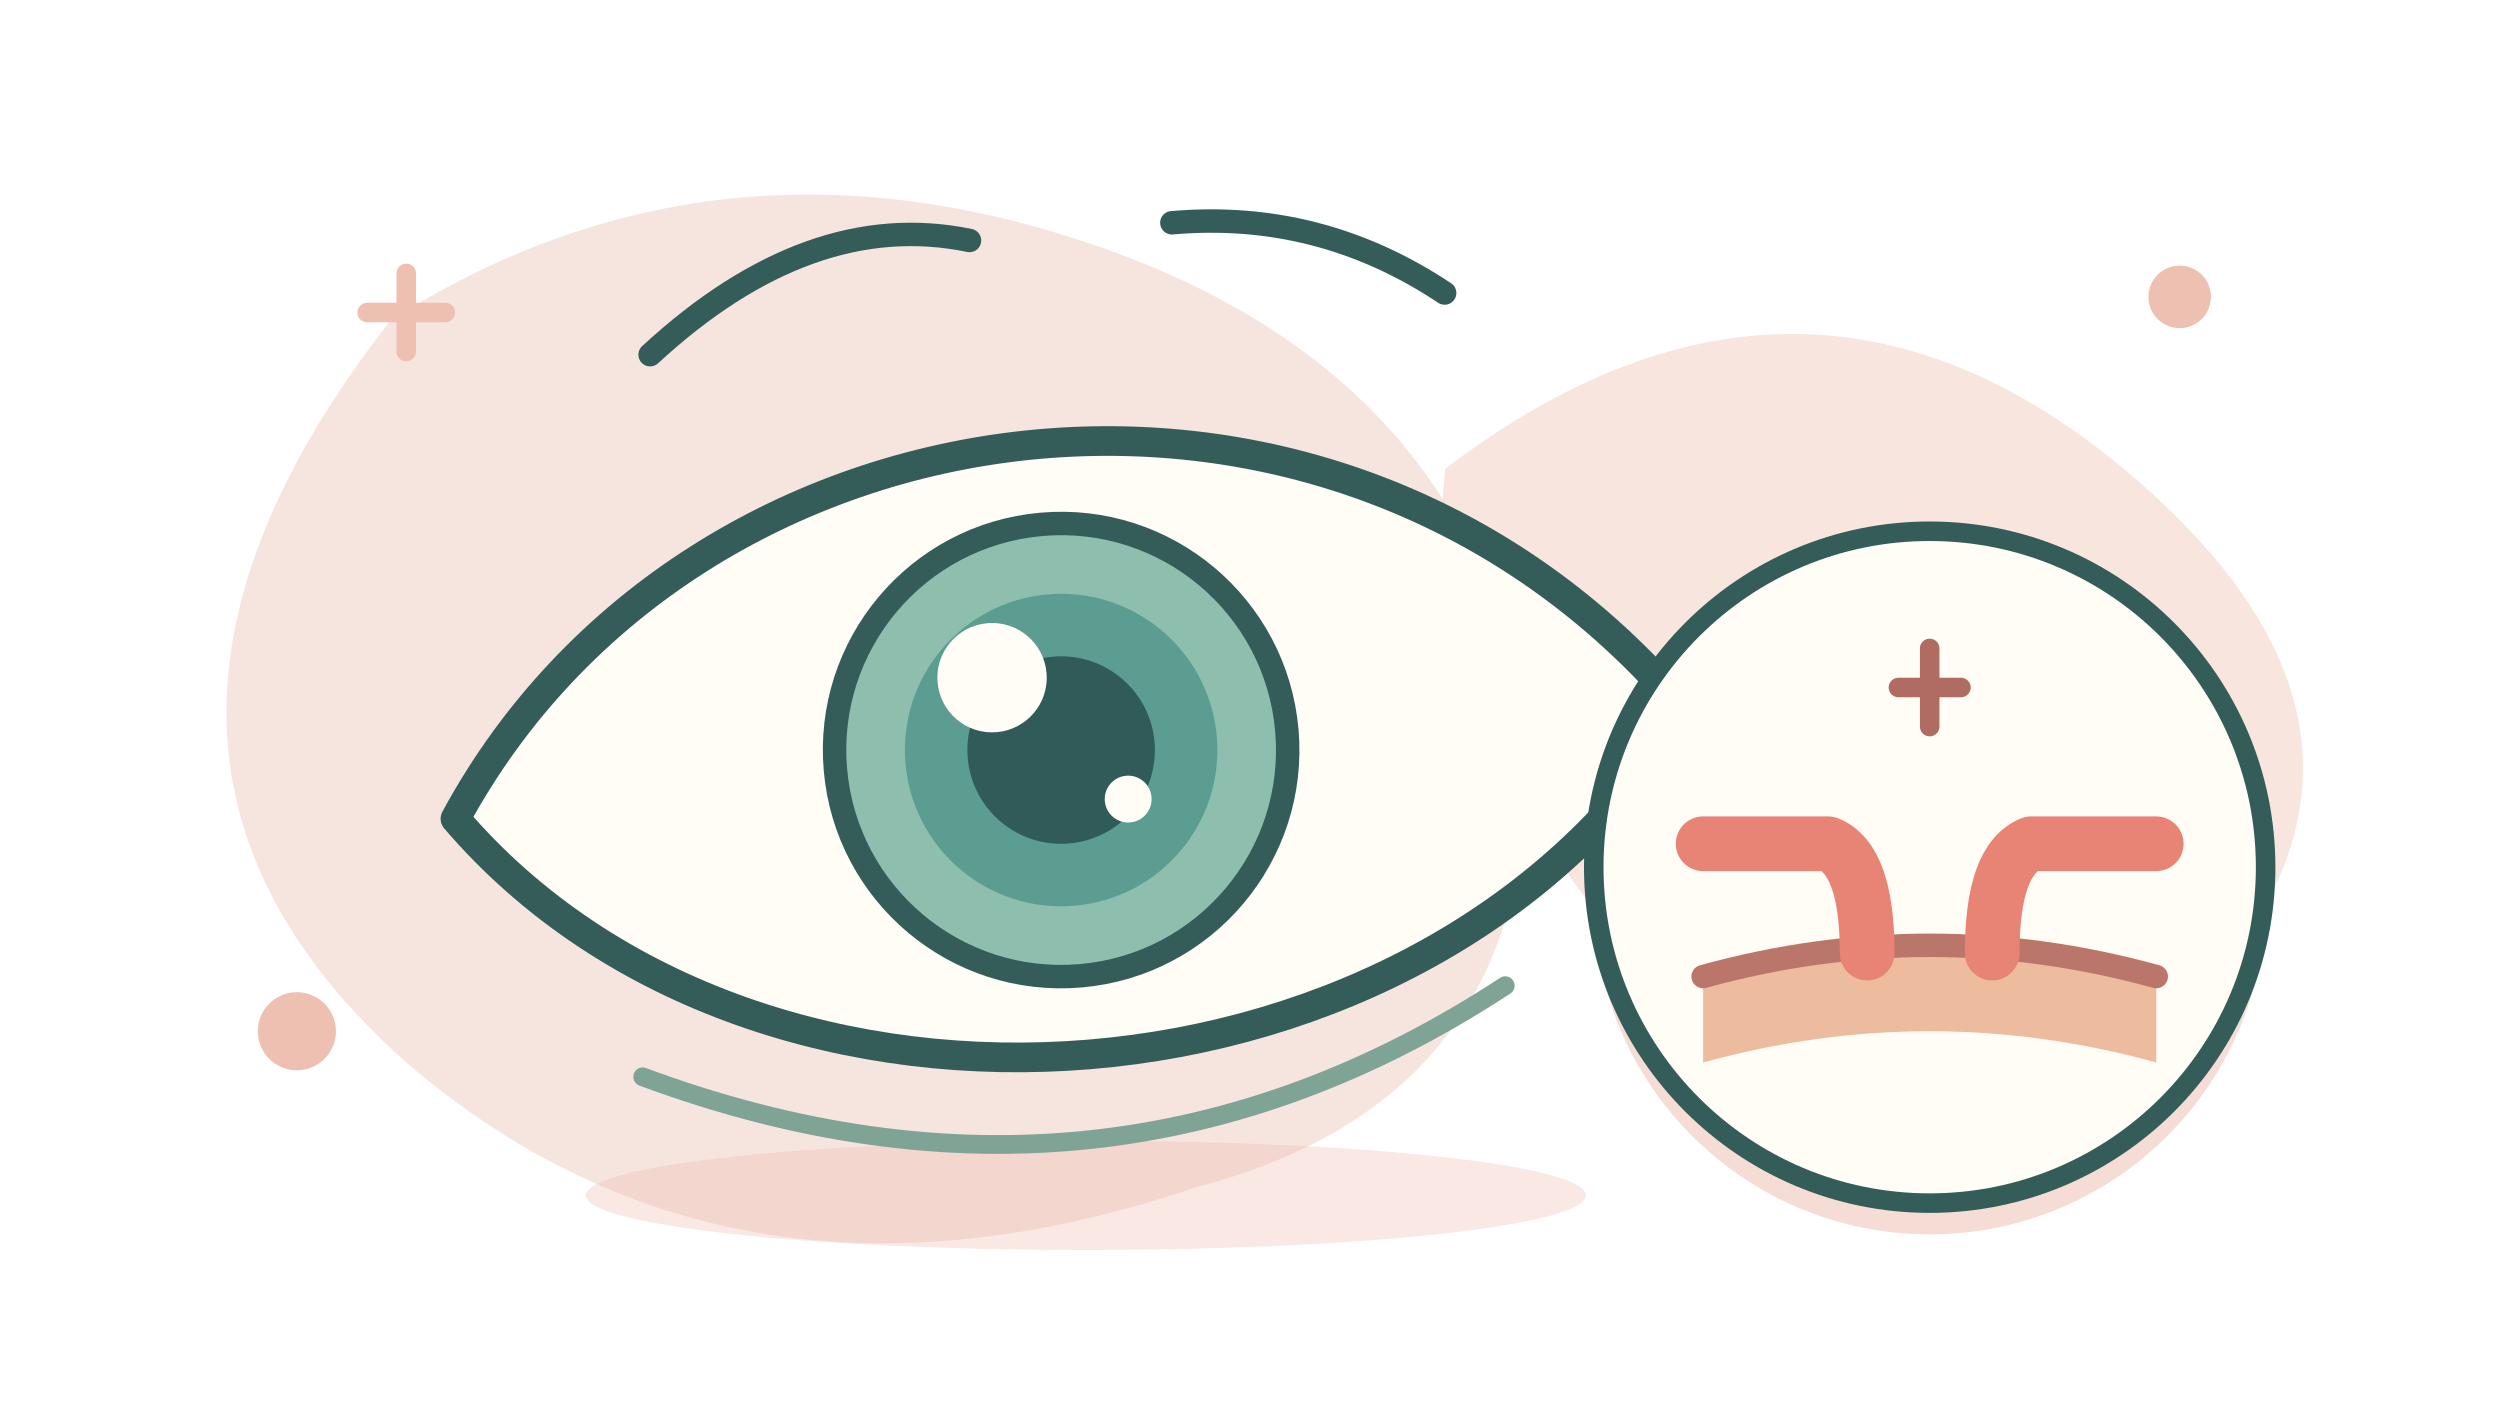
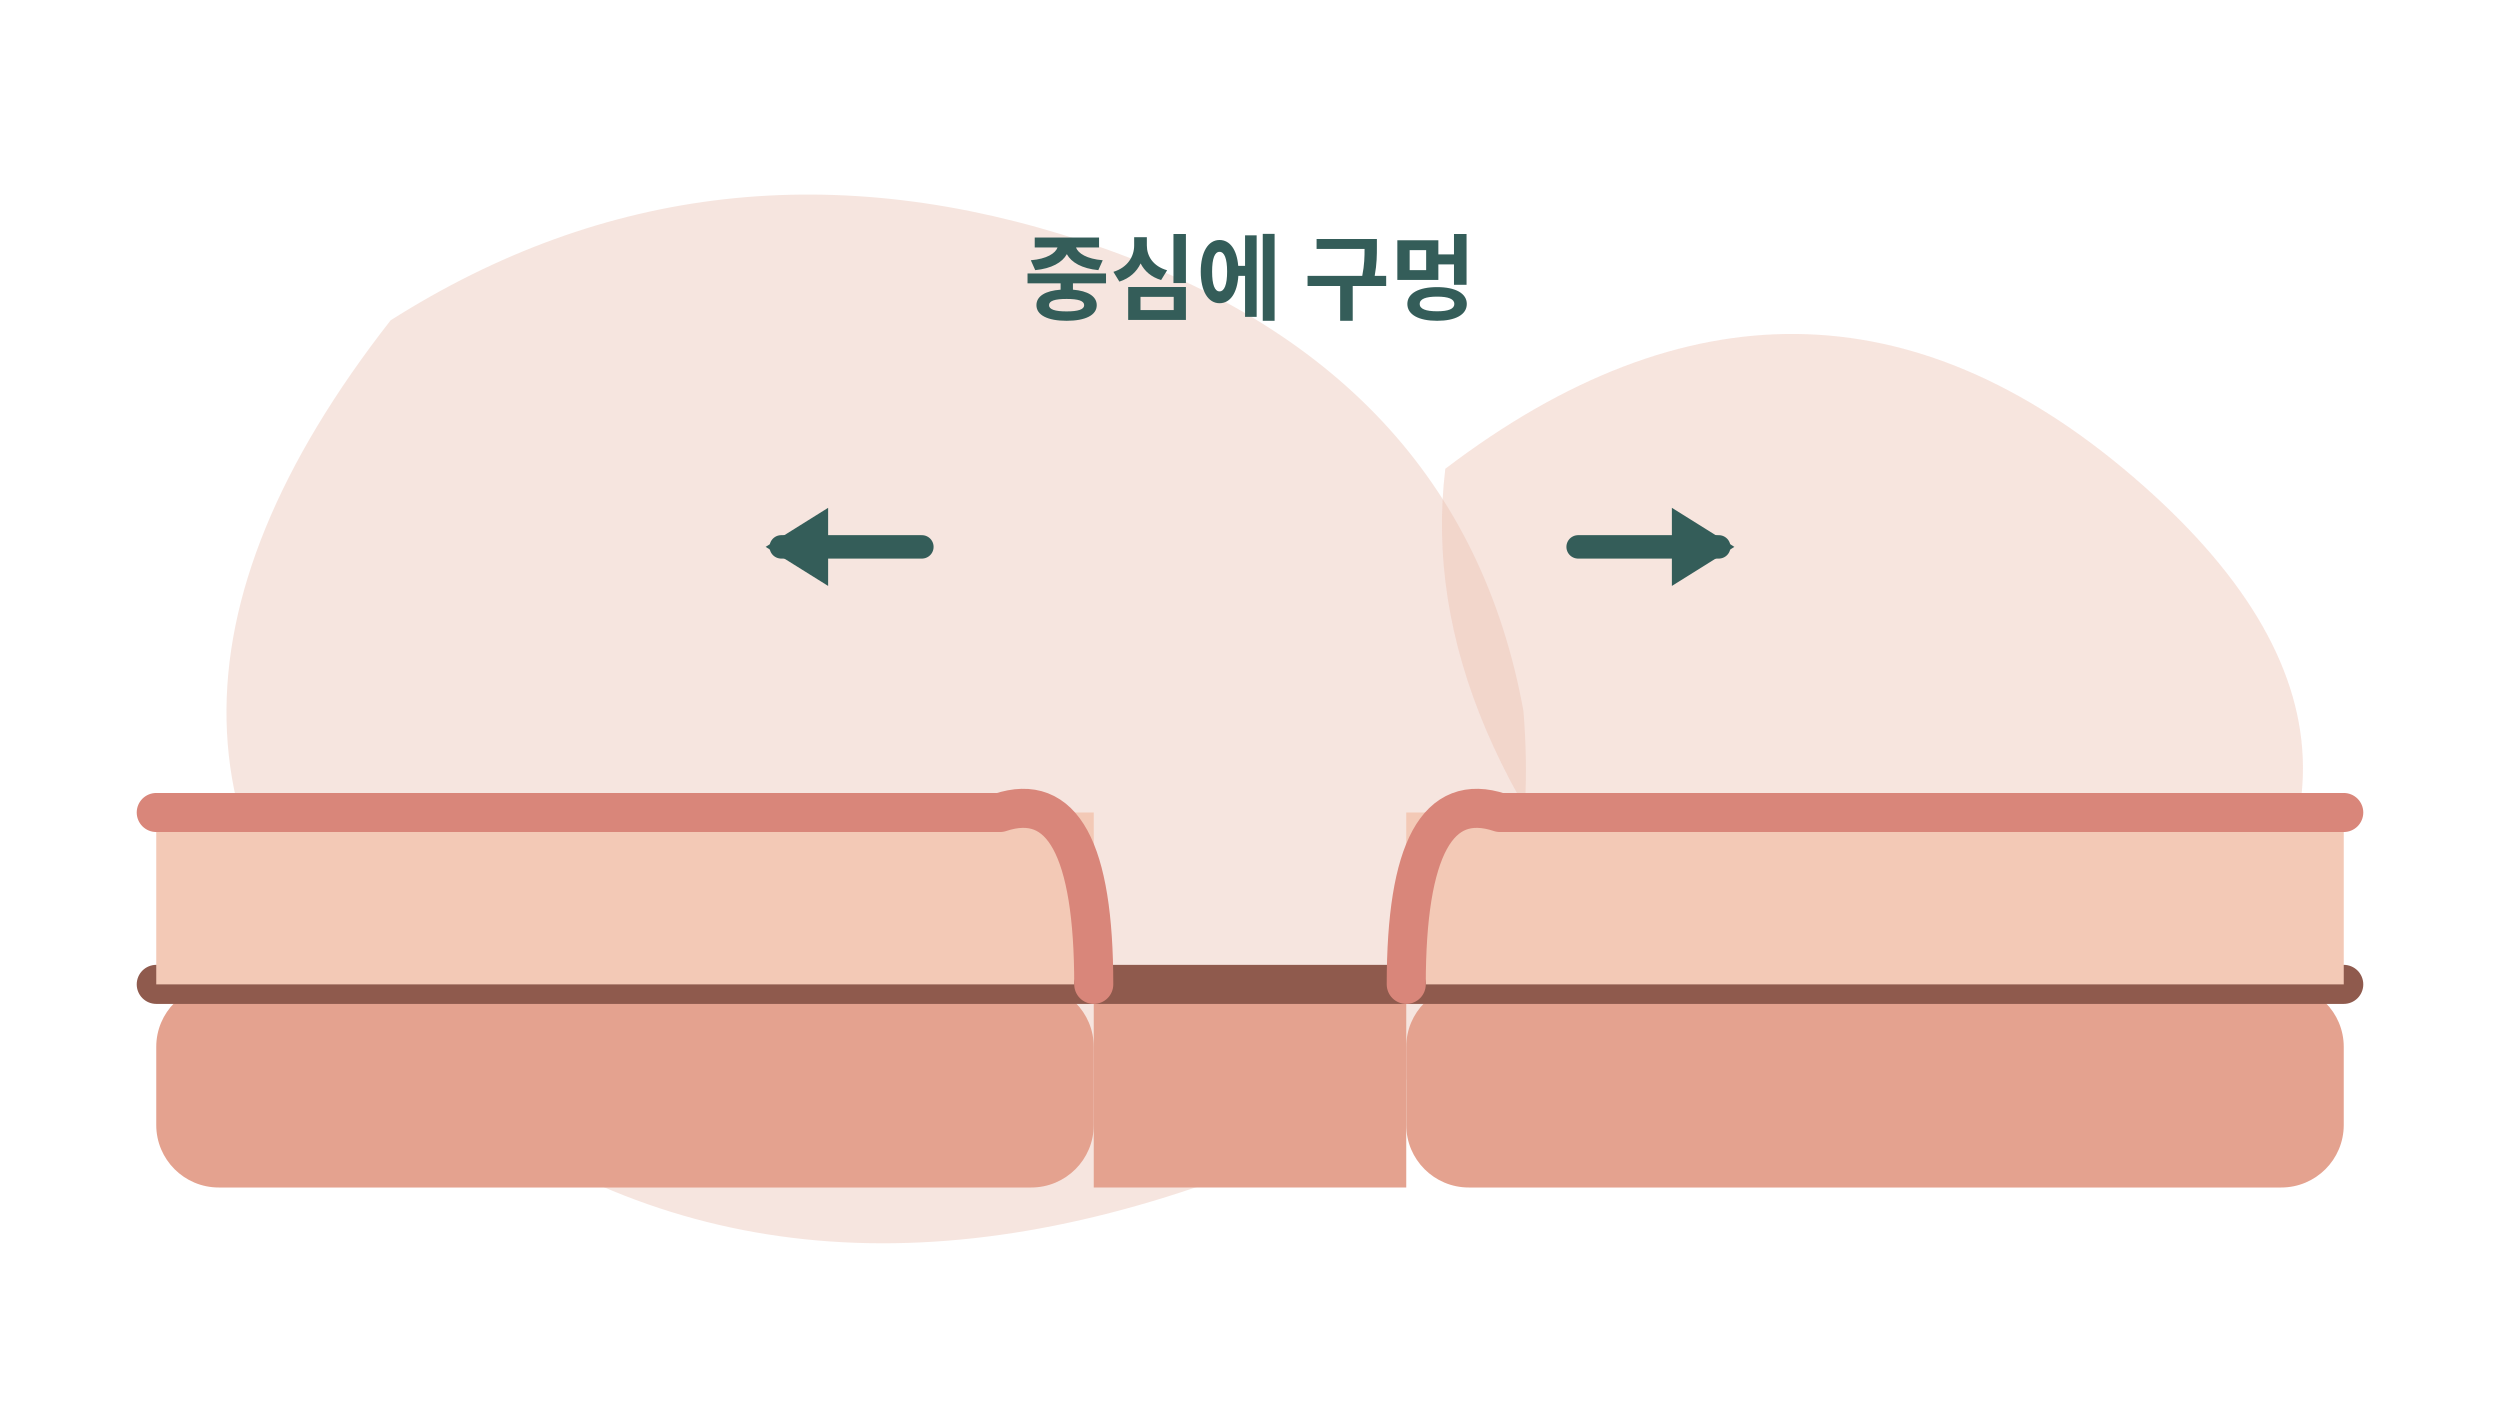
<svg xmlns="http://www.w3.org/2000/svg" viewBox="0 0 320 180" fill="none" stroke-linecap="round" stroke-linejoin="round">
  <path d="M50 41Q91 15 139 31t56 60q4 49-42 61-59 20-101-16Q7 96 50 41Z" fill="#f6e5df" />
  <path d="M185 60q46-35 88 1t3 72q-29 30-62-5t-29-68Z" fill="#edc0b1" opacity=".42" />
-   <ellipse cx="139" cy="153" rx="64" ry="7" fill="#edc0b1" opacity=".36" />
-   <circle cx="279" cy="38" r="4" fill="#edc0b1" stroke="none" stroke-width="0" />
-   <circle cx="38" cy="132" r="5" fill="#edc0b1" stroke="none" stroke-width="0" />
-   <path d="M52 35v10m-5-5h10" fill="none" stroke="#edc0b1" stroke-width="2.5" />
-   <g transform="translate(136 98) rotate(-5) scale(1)">
-     <defs>
-       <clipPath id="white">
-         <path d="M-78 0C-43-53 40-57 80 0C43 50-43 49-78 0Z" />
-       </clipPath>
-     </defs>
-     <path d="M-78 0C-43-53 40-57 80 0C43 50-43 49-78 0Z" fill="#fffdf5" stroke="#345d59" stroke-width="3.8" />
-     <g transform="translate(0 0)">
-       <circle cx="0" cy="-2" r="29" fill="#8ebfae" stroke="#345d59" stroke-width="3" />
-       <circle cx="0" cy="-2" r="20" fill="#5b9d91" stroke="none" stroke-width="0" />
-       <circle cx="0" cy="-2" r="12" fill="#315b58" stroke="none" stroke-width="0" />
-       <circle cx="-8" cy="-12" r="7" fill="#fffdf5" stroke="none" stroke-width="0" />
-       <circle cx="8" cy="5" r="3" fill="#fffdf5" stroke="none" stroke-width="0" />
-     </g>
-     <path d="M-57 35q57 27 111-2" fill="none" stroke="#7fa394" stroke-width="2.4" />
-     <path d="M-48-57q22-17 42-11M20-68q19 0 34 12" fill="none" stroke="#345d59" stroke-width="3" />
-   </g>
-   <g transform="translate(247 111)">
-     <circle cy="4" r="43" fill="#edc0b1" opacity=".55" />
-     <circle r="43" fill="#fffdf5" stroke="#345d59" stroke-width="2.5" />
-     <path d="M-29 15q29-9 58 0v10q-29-8-58 0Z" fill="#edbc9f" />
-     <path d="M-29 14q29-8 58 0" fill="none" stroke="#bb766b" stroke-width="3" />
-     <path d="M-29-3h16q5 2 5 14m16 0q0-12 5-14h16" fill="none" stroke="#e88475" stroke-width="7" />
-     <path d="M-4-23h8m-4-5v10" fill="none" stroke="#b06b62" stroke-width="2.5" />
-   </g>
+   <rect x="20" y="126" width="120" height="26" rx="8" fill="#e4a28f" />
+   <path d="M20 126H140" fill="none" stroke="#8f5a4d" stroke-width="5" />
+   <rect x="20" y="104" width="120" height="22" fill="#f3c9b6" />
+   <rect x="180" y="126" width="120" height="26" rx="8" fill="#e4a28f" />
+   <path d="M180 126H300" fill="none" stroke="#8f5a4d" stroke-width="5" />
+   <rect x="180" y="104" width="120" height="22" fill="#f3c9b6" />
+   <rect x="140" y="126" width="40" height="26" fill="#e4a28f" />
+   <path d="M140 126h40" fill="none" stroke="#8f5a4d" stroke-width="5" />
+   <path d="M20 104H128Q140 100 140 126M180 126Q180 100 192 104H300" fill="none" stroke="#d9867a" stroke-width="5" />
+   <path d="M118 70l-18 0M202 70l18 0" fill="none" stroke="#345d59" stroke-width="3" />
+   <path d="M98 70l8-5v10ZM222 70l-8-5v10Z" fill="#345d59" />
+   <text x="160" y="40" font-family="'Noto Sans KR','Apple SD Gothic Neo','Malgun Gothic',sans-serif" font-size="12" font-weight="700" fill="#345d59" text-anchor="middle">중심에 구멍</text>
</svg>
